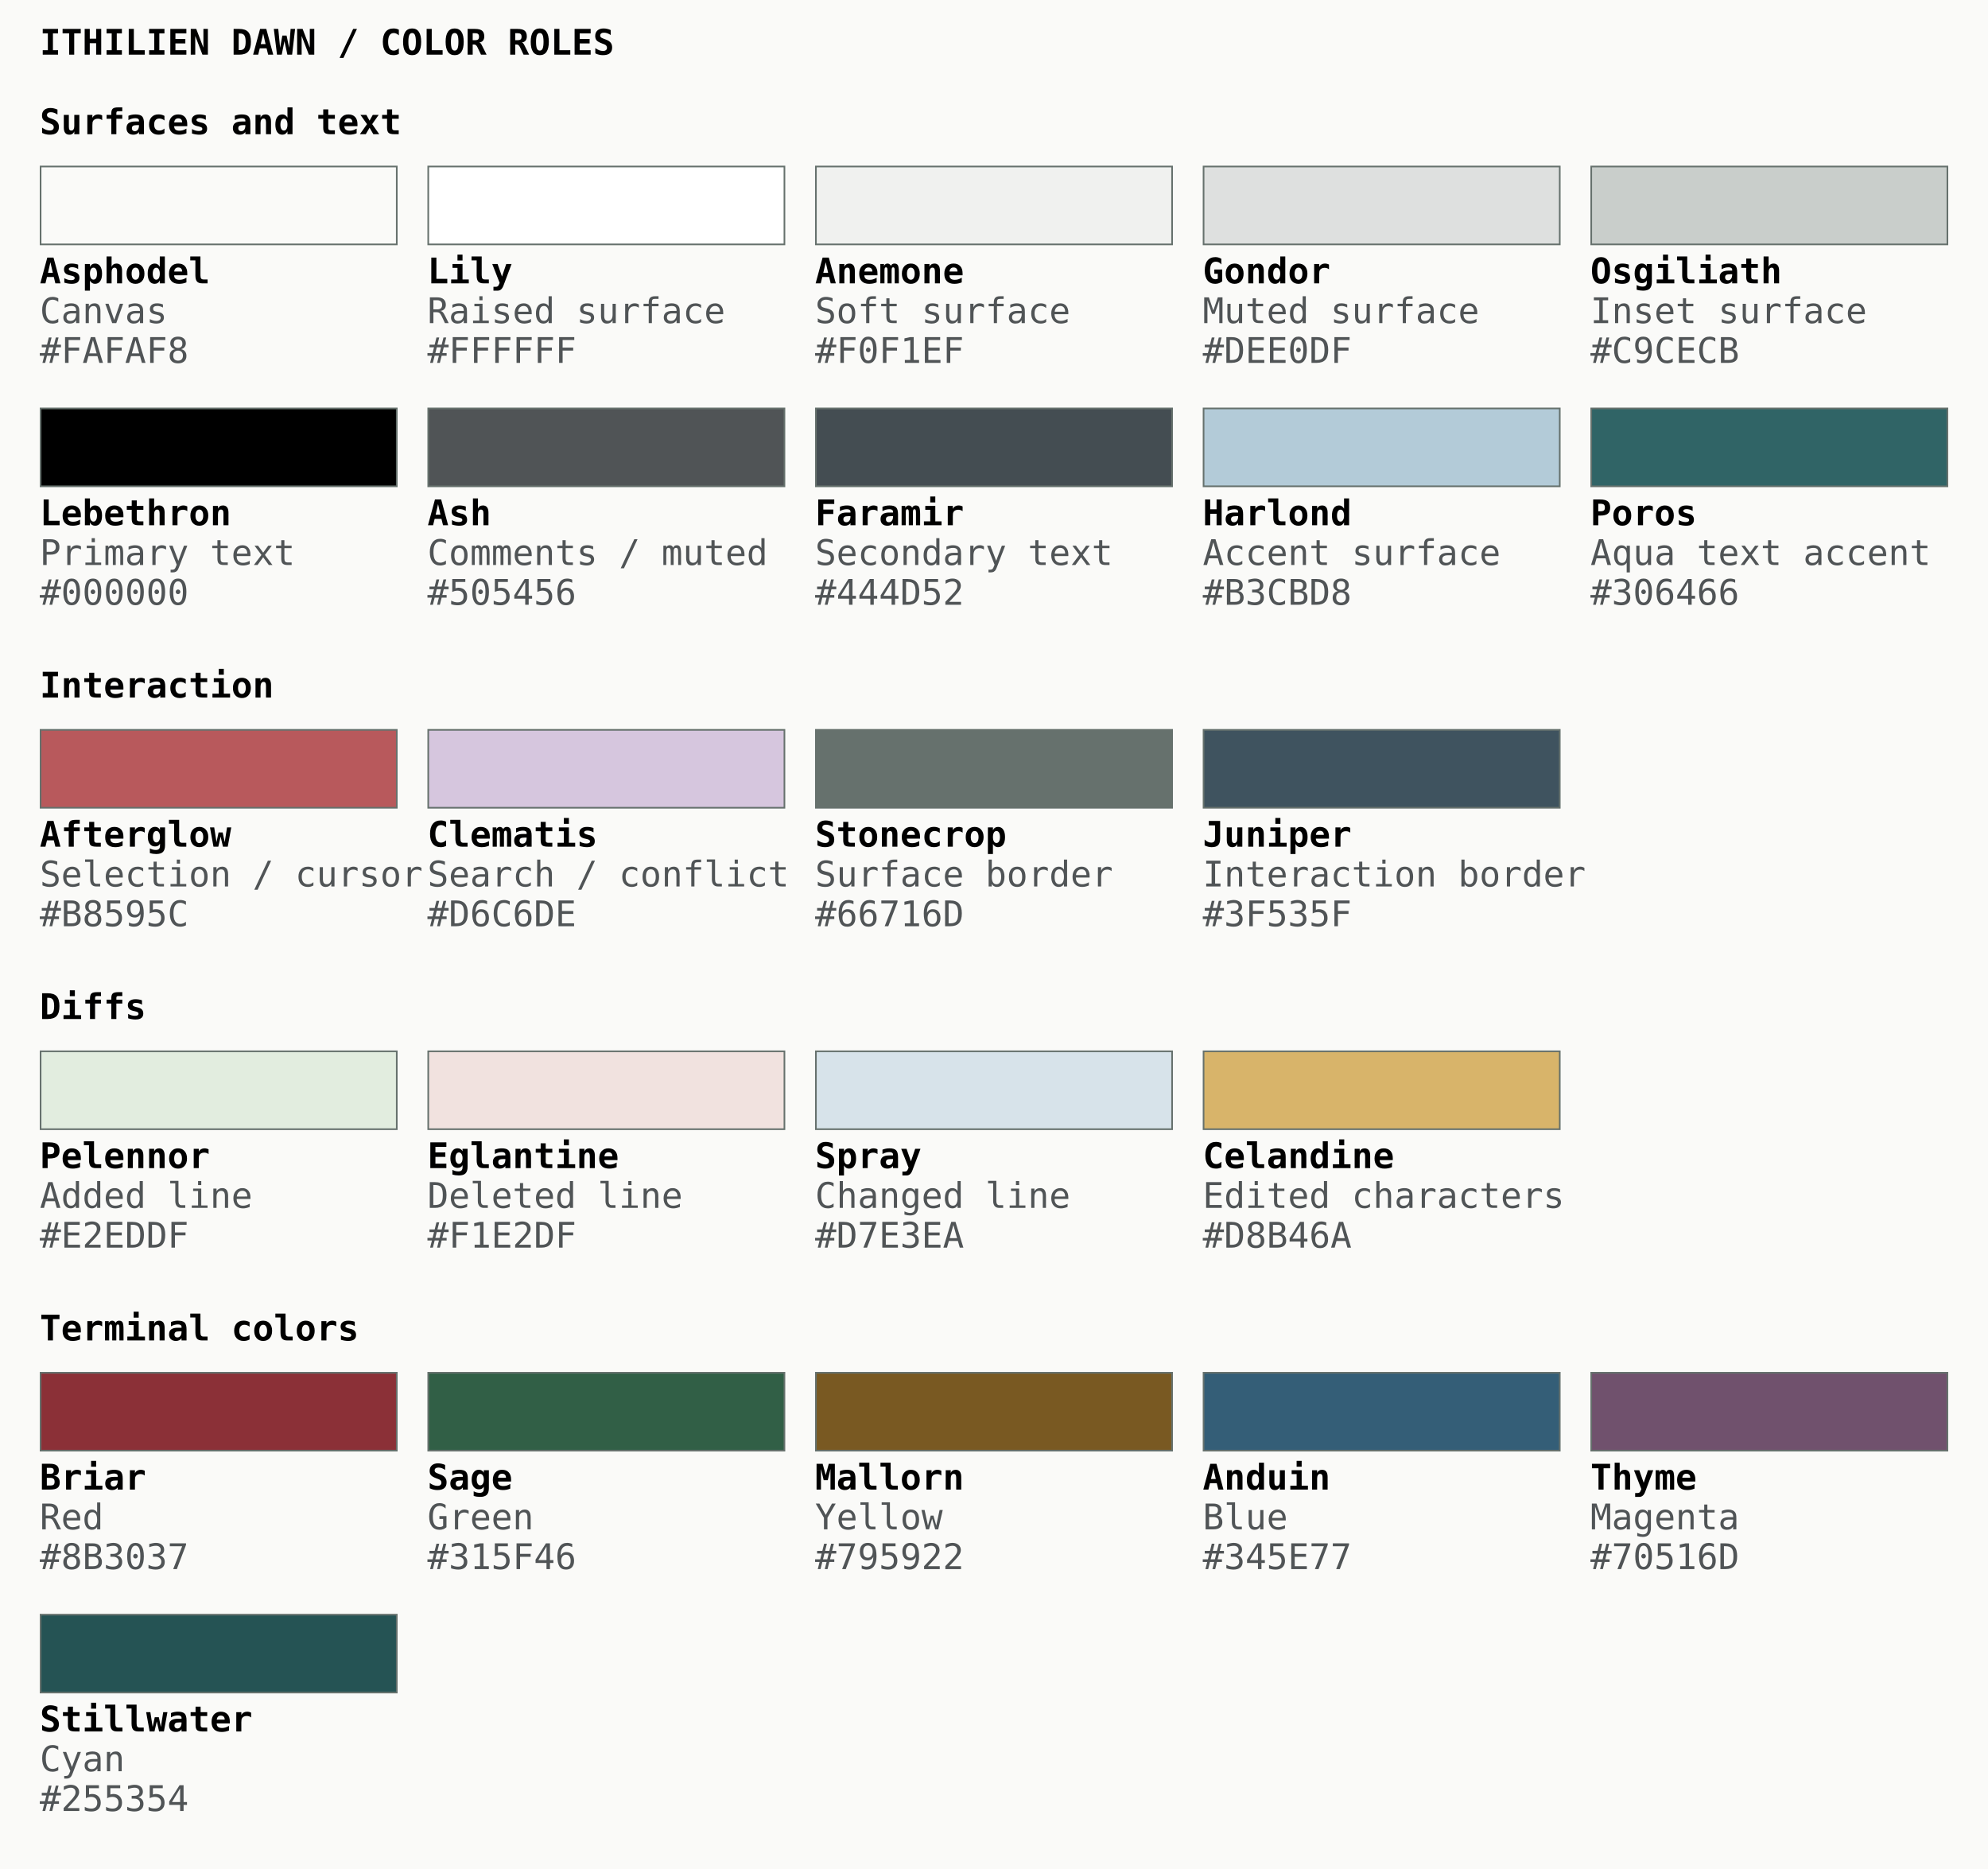
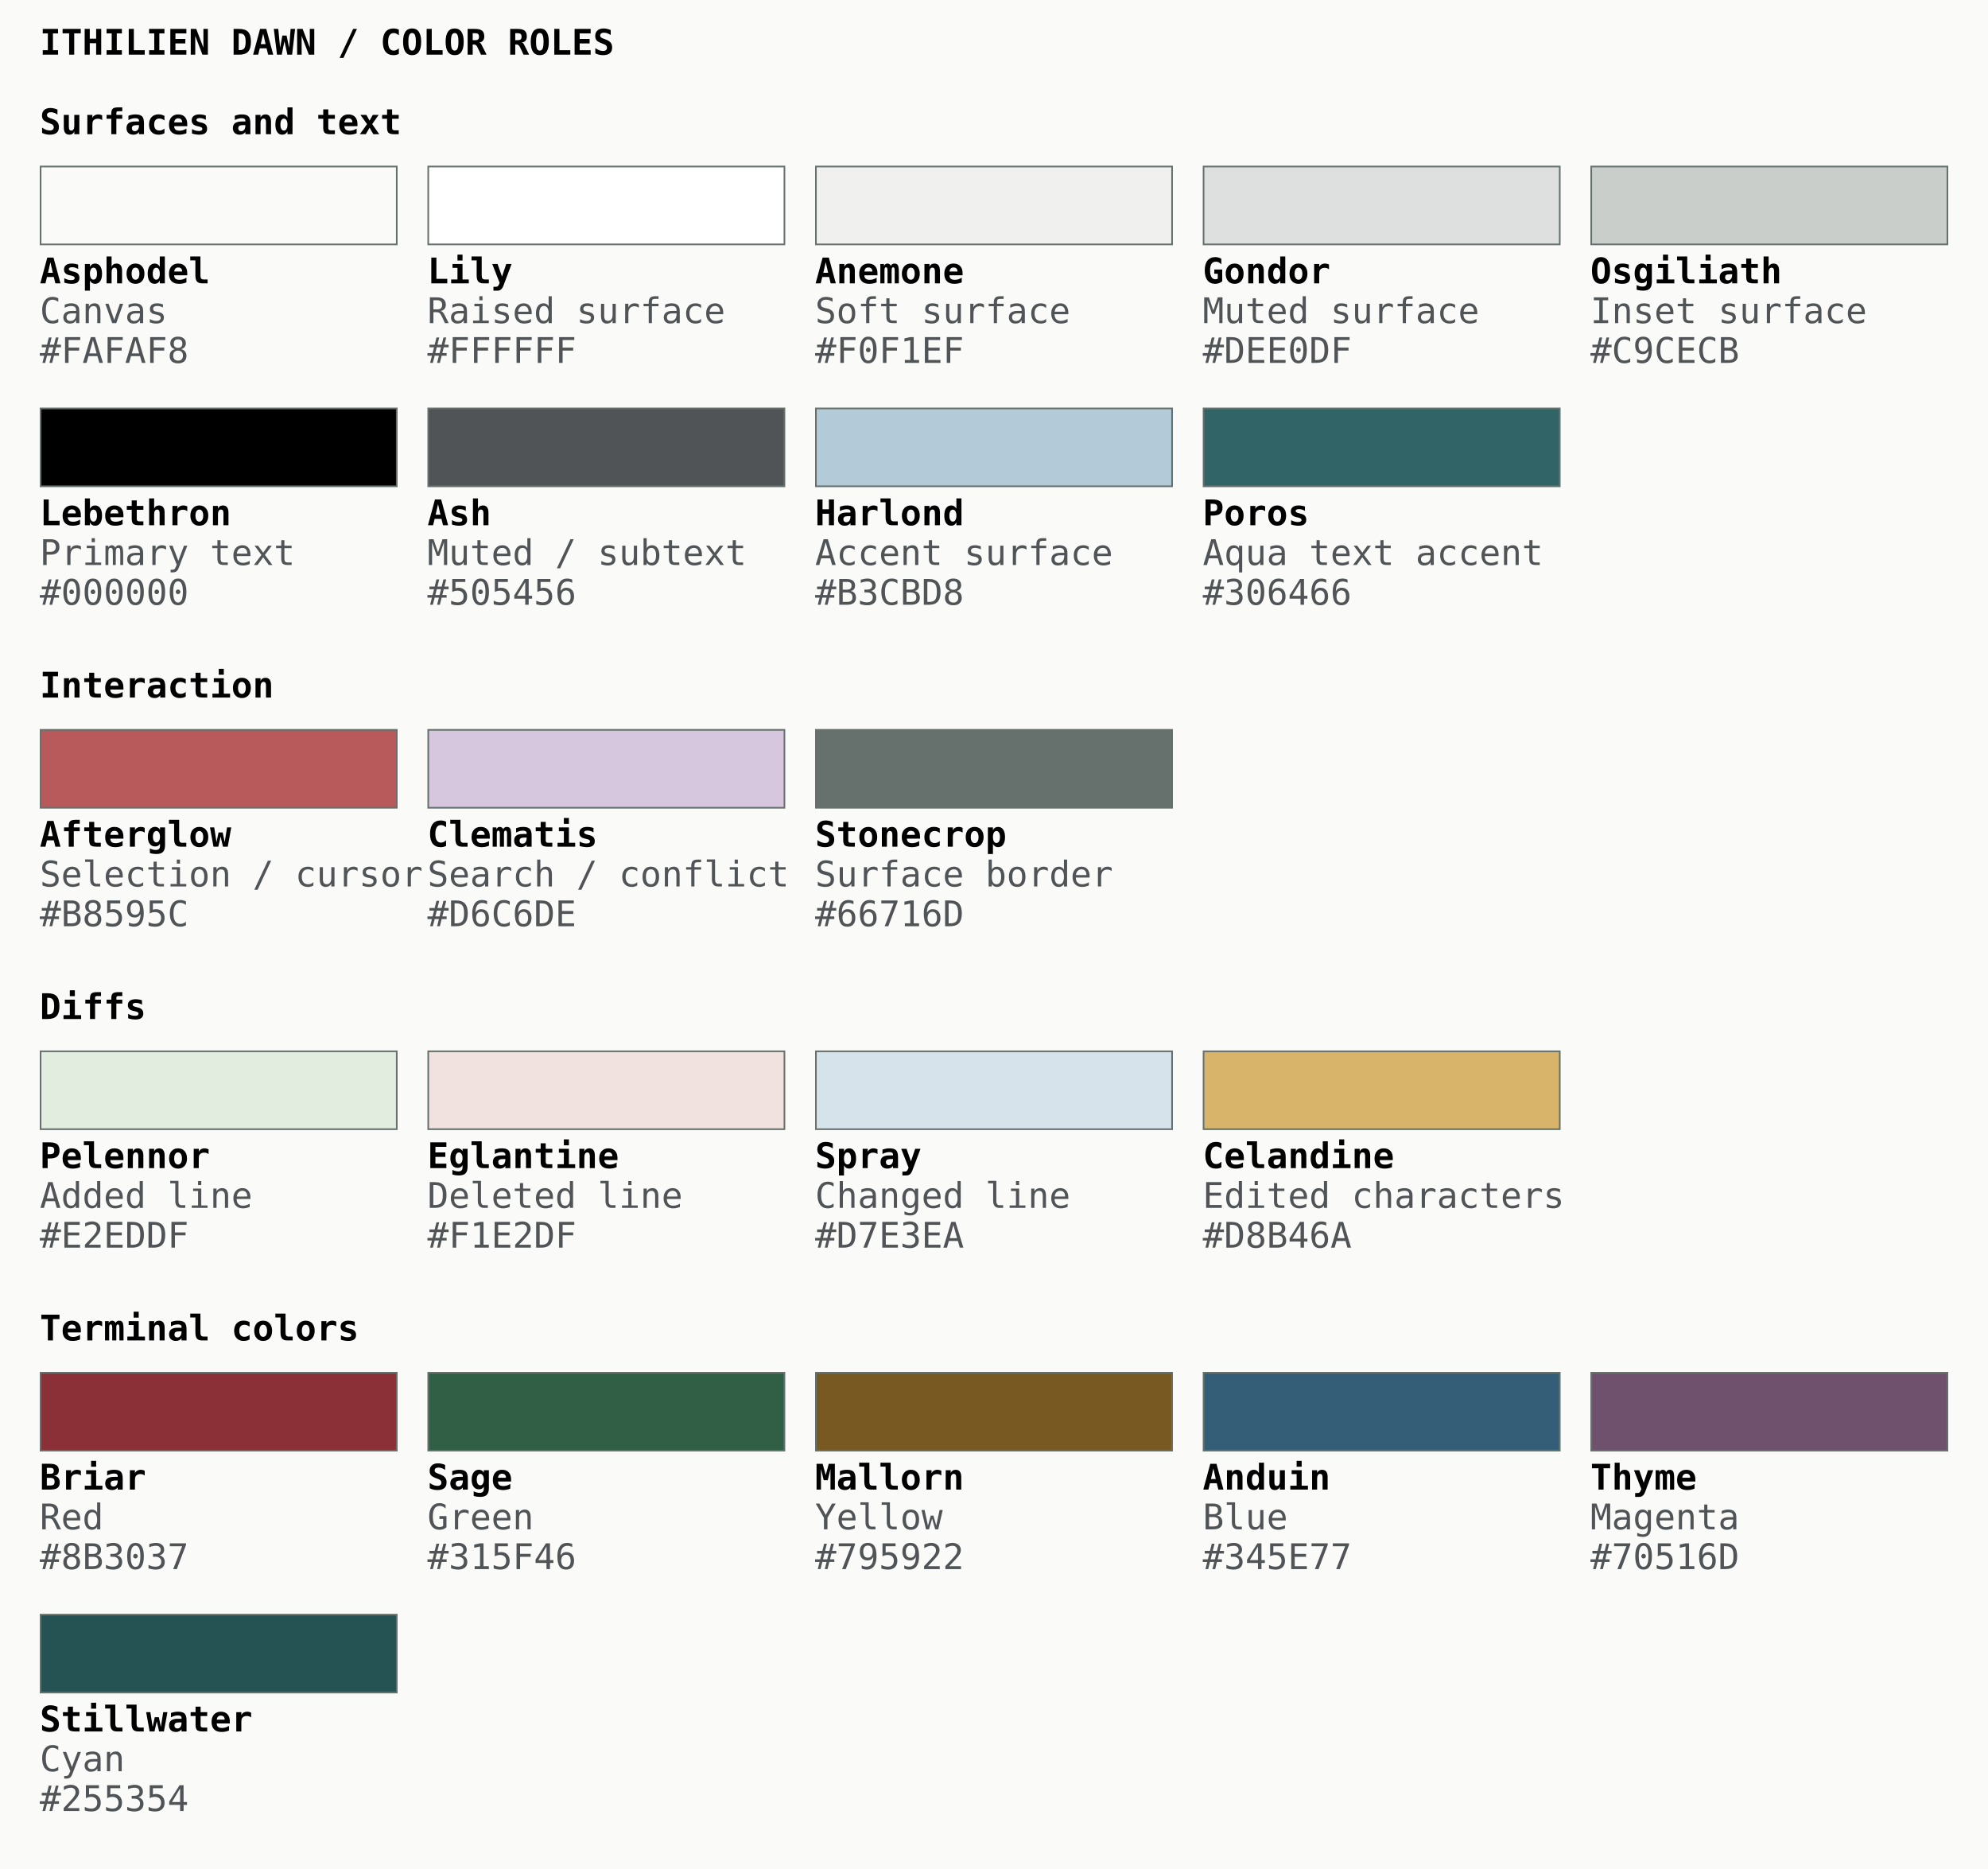
<svg xmlns="http://www.w3.org/2000/svg" xml:space="preserve" width="1200" height="1128" viewBox="0 0 1200 1128">
  <style>text{font-family:"Berkeley Mono Medium",monospace;font-size:16pt}</style>
  <rect x="0" y="0" width="1200" height="1128" fill="#FAFAF8" />
  <text x="24" y="33" fill="#000000" font-weight="700">ITHILIEN DAWN / COLOR ROLES</text>
  <text x="24" y="81" fill="#000000" font-weight="700">Surfaces and text</text>
  <rect x="24" y="100" width="216" height="48" fill="#66716D" />
  <rect x="25" y="101" width="214" height="46" fill="#FAFAF8" />
  <text x="24" y="171" fill="#000000" font-weight="700">Asphodel</text>
  <text x="24" y="195" fill="#505456">Canvas</text>
  <text x="24" y="219" fill="#505456">#FAFAF8</text>
  <rect x="258" y="100" width="216" height="48" fill="#66716D" />
  <rect x="259" y="101" width="214" height="46" fill="#FFFFFF" />
  <text x="258" y="171" fill="#000000" font-weight="700">Lily</text>
  <text x="258" y="195" fill="#505456">Raised surface</text>
  <text x="258" y="219" fill="#505456">#FFFFFF</text>
  <rect x="492" y="100" width="216" height="48" fill="#66716D" />
  <rect x="493" y="101" width="214" height="46" fill="#F0F1EF" />
  <text x="492" y="171" fill="#000000" font-weight="700">Anemone</text>
  <text x="492" y="195" fill="#505456">Soft surface</text>
  <text x="492" y="219" fill="#505456">#F0F1EF</text>
  <rect x="726" y="100" width="216" height="48" fill="#66716D" />
  <rect x="727" y="101" width="214" height="46" fill="#DEE0DF" />
  <text x="726" y="171" fill="#000000" font-weight="700">Gondor</text>
  <text x="726" y="195" fill="#505456">Muted surface</text>
  <text x="726" y="219" fill="#505456">#DEE0DF</text>
  <rect x="960" y="100" width="216" height="48" fill="#66716D" />
  <rect x="961" y="101" width="214" height="46" fill="#C9CECB" />
  <text x="960" y="171" fill="#000000" font-weight="700">Osgiliath</text>
  <text x="960" y="195" fill="#505456">Inset surface</text>
  <text x="960" y="219" fill="#505456">#C9CECB</text>
  <rect x="24" y="246" width="216" height="48" fill="#66716D" />
  <rect x="25" y="247" width="214" height="46" fill="#000000" />
  <text x="24" y="317" fill="#000000" font-weight="700">Lebethron</text>
  <text x="24" y="341" fill="#505456">Primary text</text>
  <text x="24" y="365" fill="#505456">#000000</text>
  <rect x="258" y="246" width="216" height="48" fill="#66716D" />
  <rect x="259" y="247" width="214" height="46" fill="#505456" />
  <text x="258" y="317" fill="#000000" font-weight="700">Ash</text>
-   <text x="258" y="341" fill="#505456">Comments / muted</text>
+   <text x="258" y="341" fill="#505456">Muted / subtext</text>
  <text x="258" y="365" fill="#505456">#505456</text>
  <rect x="492" y="246" width="216" height="48" fill="#66716D" />
-   <rect x="493" y="247" width="214" height="46" fill="#444D52" />
-   <text x="492" y="317" fill="#000000" font-weight="700">Faramir</text>
-   <text x="492" y="341" fill="#505456">Secondary text</text>
-   <text x="492" y="365" fill="#505456">#444D52</text>
+   <rect x="493" y="247" width="214" height="46" fill="#B3CBD8" />
+   <text x="492" y="317" fill="#000000" font-weight="700">Harlond</text>
+   <text x="492" y="341" fill="#505456">Accent surface</text>
+   <text x="492" y="365" fill="#505456">#B3CBD8</text>
  <rect x="726" y="246" width="216" height="48" fill="#66716D" />
-   <rect x="727" y="247" width="214" height="46" fill="#B3CBD8" />
-   <text x="726" y="317" fill="#000000" font-weight="700">Harlond</text>
-   <text x="726" y="341" fill="#505456">Accent surface</text>
-   <text x="726" y="365" fill="#505456">#B3CBD8</text>
-   <rect x="960" y="246" width="216" height="48" fill="#66716D" />
-   <rect x="961" y="247" width="214" height="46" fill="#306466" />
-   <text x="960" y="317" fill="#000000" font-weight="700">Poros</text>
-   <text x="960" y="341" fill="#505456">Aqua text accent</text>
-   <text x="960" y="365" fill="#505456">#306466</text>
+   <rect x="727" y="247" width="214" height="46" fill="#306466" />
+   <text x="726" y="317" fill="#000000" font-weight="700">Poros</text>
+   <text x="726" y="341" fill="#505456">Aqua text accent</text>
+   <text x="726" y="365" fill="#505456">#306466</text>
  <text x="24" y="421" fill="#000000" font-weight="700">Interaction</text>
  <rect x="24" y="440" width="216" height="48" fill="#66716D" />
  <rect x="25" y="441" width="214" height="46" fill="#B8595C" />
  <text x="24" y="511" fill="#000000" font-weight="700">Afterglow</text>
  <text x="24" y="535" fill="#505456">Selection / cursor</text>
  <text x="24" y="559" fill="#505456">#B8595C</text>
  <rect x="258" y="440" width="216" height="48" fill="#66716D" />
  <rect x="259" y="441" width="214" height="46" fill="#D6C6DE" />
  <text x="258" y="511" fill="#000000" font-weight="700">Clematis</text>
  <text x="258" y="535" fill="#505456">Search / conflict</text>
  <text x="258" y="559" fill="#505456">#D6C6DE</text>
  <rect x="492" y="440" width="216" height="48" fill="#66716D" />
  <rect x="493" y="441" width="214" height="46" fill="#66716D" />
  <text x="492" y="511" fill="#000000" font-weight="700">Stonecrop</text>
  <text x="492" y="535" fill="#505456">Surface border</text>
  <text x="492" y="559" fill="#505456">#66716D</text>
-   <rect x="726" y="440" width="216" height="48" fill="#66716D" />
-   <rect x="727" y="441" width="214" height="46" fill="#3F535F" />
-   <text x="726" y="511" fill="#000000" font-weight="700">Juniper</text>
-   <text x="726" y="535" fill="#505456">Interaction border</text>
-   <text x="726" y="559" fill="#505456">#3F535F</text>
  <text x="24" y="615" fill="#000000" font-weight="700">Diffs</text>
  <rect x="24" y="634" width="216" height="48" fill="#66716D" />
  <rect x="25" y="635" width="214" height="46" fill="#E2EDDF" />
  <text x="24" y="705" fill="#000000" font-weight="700">Pelennor</text>
  <text x="24" y="729" fill="#505456">Added line</text>
  <text x="24" y="753" fill="#505456">#E2EDDF</text>
  <rect x="258" y="634" width="216" height="48" fill="#66716D" />
  <rect x="259" y="635" width="214" height="46" fill="#F1E2DF" />
  <text x="258" y="705" fill="#000000" font-weight="700">Eglantine</text>
  <text x="258" y="729" fill="#505456">Deleted line</text>
  <text x="258" y="753" fill="#505456">#F1E2DF</text>
  <rect x="492" y="634" width="216" height="48" fill="#66716D" />
  <rect x="493" y="635" width="214" height="46" fill="#D7E3EA" />
  <text x="492" y="705" fill="#000000" font-weight="700">Spray</text>
  <text x="492" y="729" fill="#505456">Changed line</text>
  <text x="492" y="753" fill="#505456">#D7E3EA</text>
  <rect x="726" y="634" width="216" height="48" fill="#66716D" />
  <rect x="727" y="635" width="214" height="46" fill="#D8B46A" />
  <text x="726" y="705" fill="#000000" font-weight="700">Celandine</text>
  <text x="726" y="729" fill="#505456">Edited characters</text>
  <text x="726" y="753" fill="#505456">#D8B46A</text>
  <text x="24" y="809" fill="#000000" font-weight="700">Terminal colors</text>
  <rect x="24" y="828" width="216" height="48" fill="#66716D" />
  <rect x="25" y="829" width="214" height="46" fill="#8B3037" />
  <text x="24" y="899" fill="#000000" font-weight="700">Briar</text>
  <text x="24" y="923" fill="#505456">Red</text>
  <text x="24" y="947" fill="#505456">#8B3037</text>
  <rect x="258" y="828" width="216" height="48" fill="#66716D" />
  <rect x="259" y="829" width="214" height="46" fill="#315F46" />
  <text x="258" y="899" fill="#000000" font-weight="700">Sage</text>
  <text x="258" y="923" fill="#505456">Green</text>
  <text x="258" y="947" fill="#505456">#315F46</text>
  <rect x="492" y="828" width="216" height="48" fill="#66716D" />
  <rect x="493" y="829" width="214" height="46" fill="#795922" />
  <text x="492" y="899" fill="#000000" font-weight="700">Mallorn</text>
  <text x="492" y="923" fill="#505456">Yellow</text>
  <text x="492" y="947" fill="#505456">#795922</text>
  <rect x="726" y="828" width="216" height="48" fill="#66716D" />
  <rect x="727" y="829" width="214" height="46" fill="#345E77" />
  <text x="726" y="899" fill="#000000" font-weight="700">Anduin</text>
  <text x="726" y="923" fill="#505456">Blue</text>
  <text x="726" y="947" fill="#505456">#345E77</text>
  <rect x="960" y="828" width="216" height="48" fill="#66716D" />
  <rect x="961" y="829" width="214" height="46" fill="#70516D" />
  <text x="960" y="899" fill="#000000" font-weight="700">Thyme</text>
  <text x="960" y="923" fill="#505456">Magenta</text>
  <text x="960" y="947" fill="#505456">#70516D</text>
  <rect x="24" y="974" width="216" height="48" fill="#66716D" />
  <rect x="25" y="975" width="214" height="46" fill="#255354" />
  <text x="24" y="1045" fill="#000000" font-weight="700">Stillwater</text>
  <text x="24" y="1069" fill="#505456">Cyan</text>
  <text x="24" y="1093" fill="#505456">#255354</text>
</svg>
